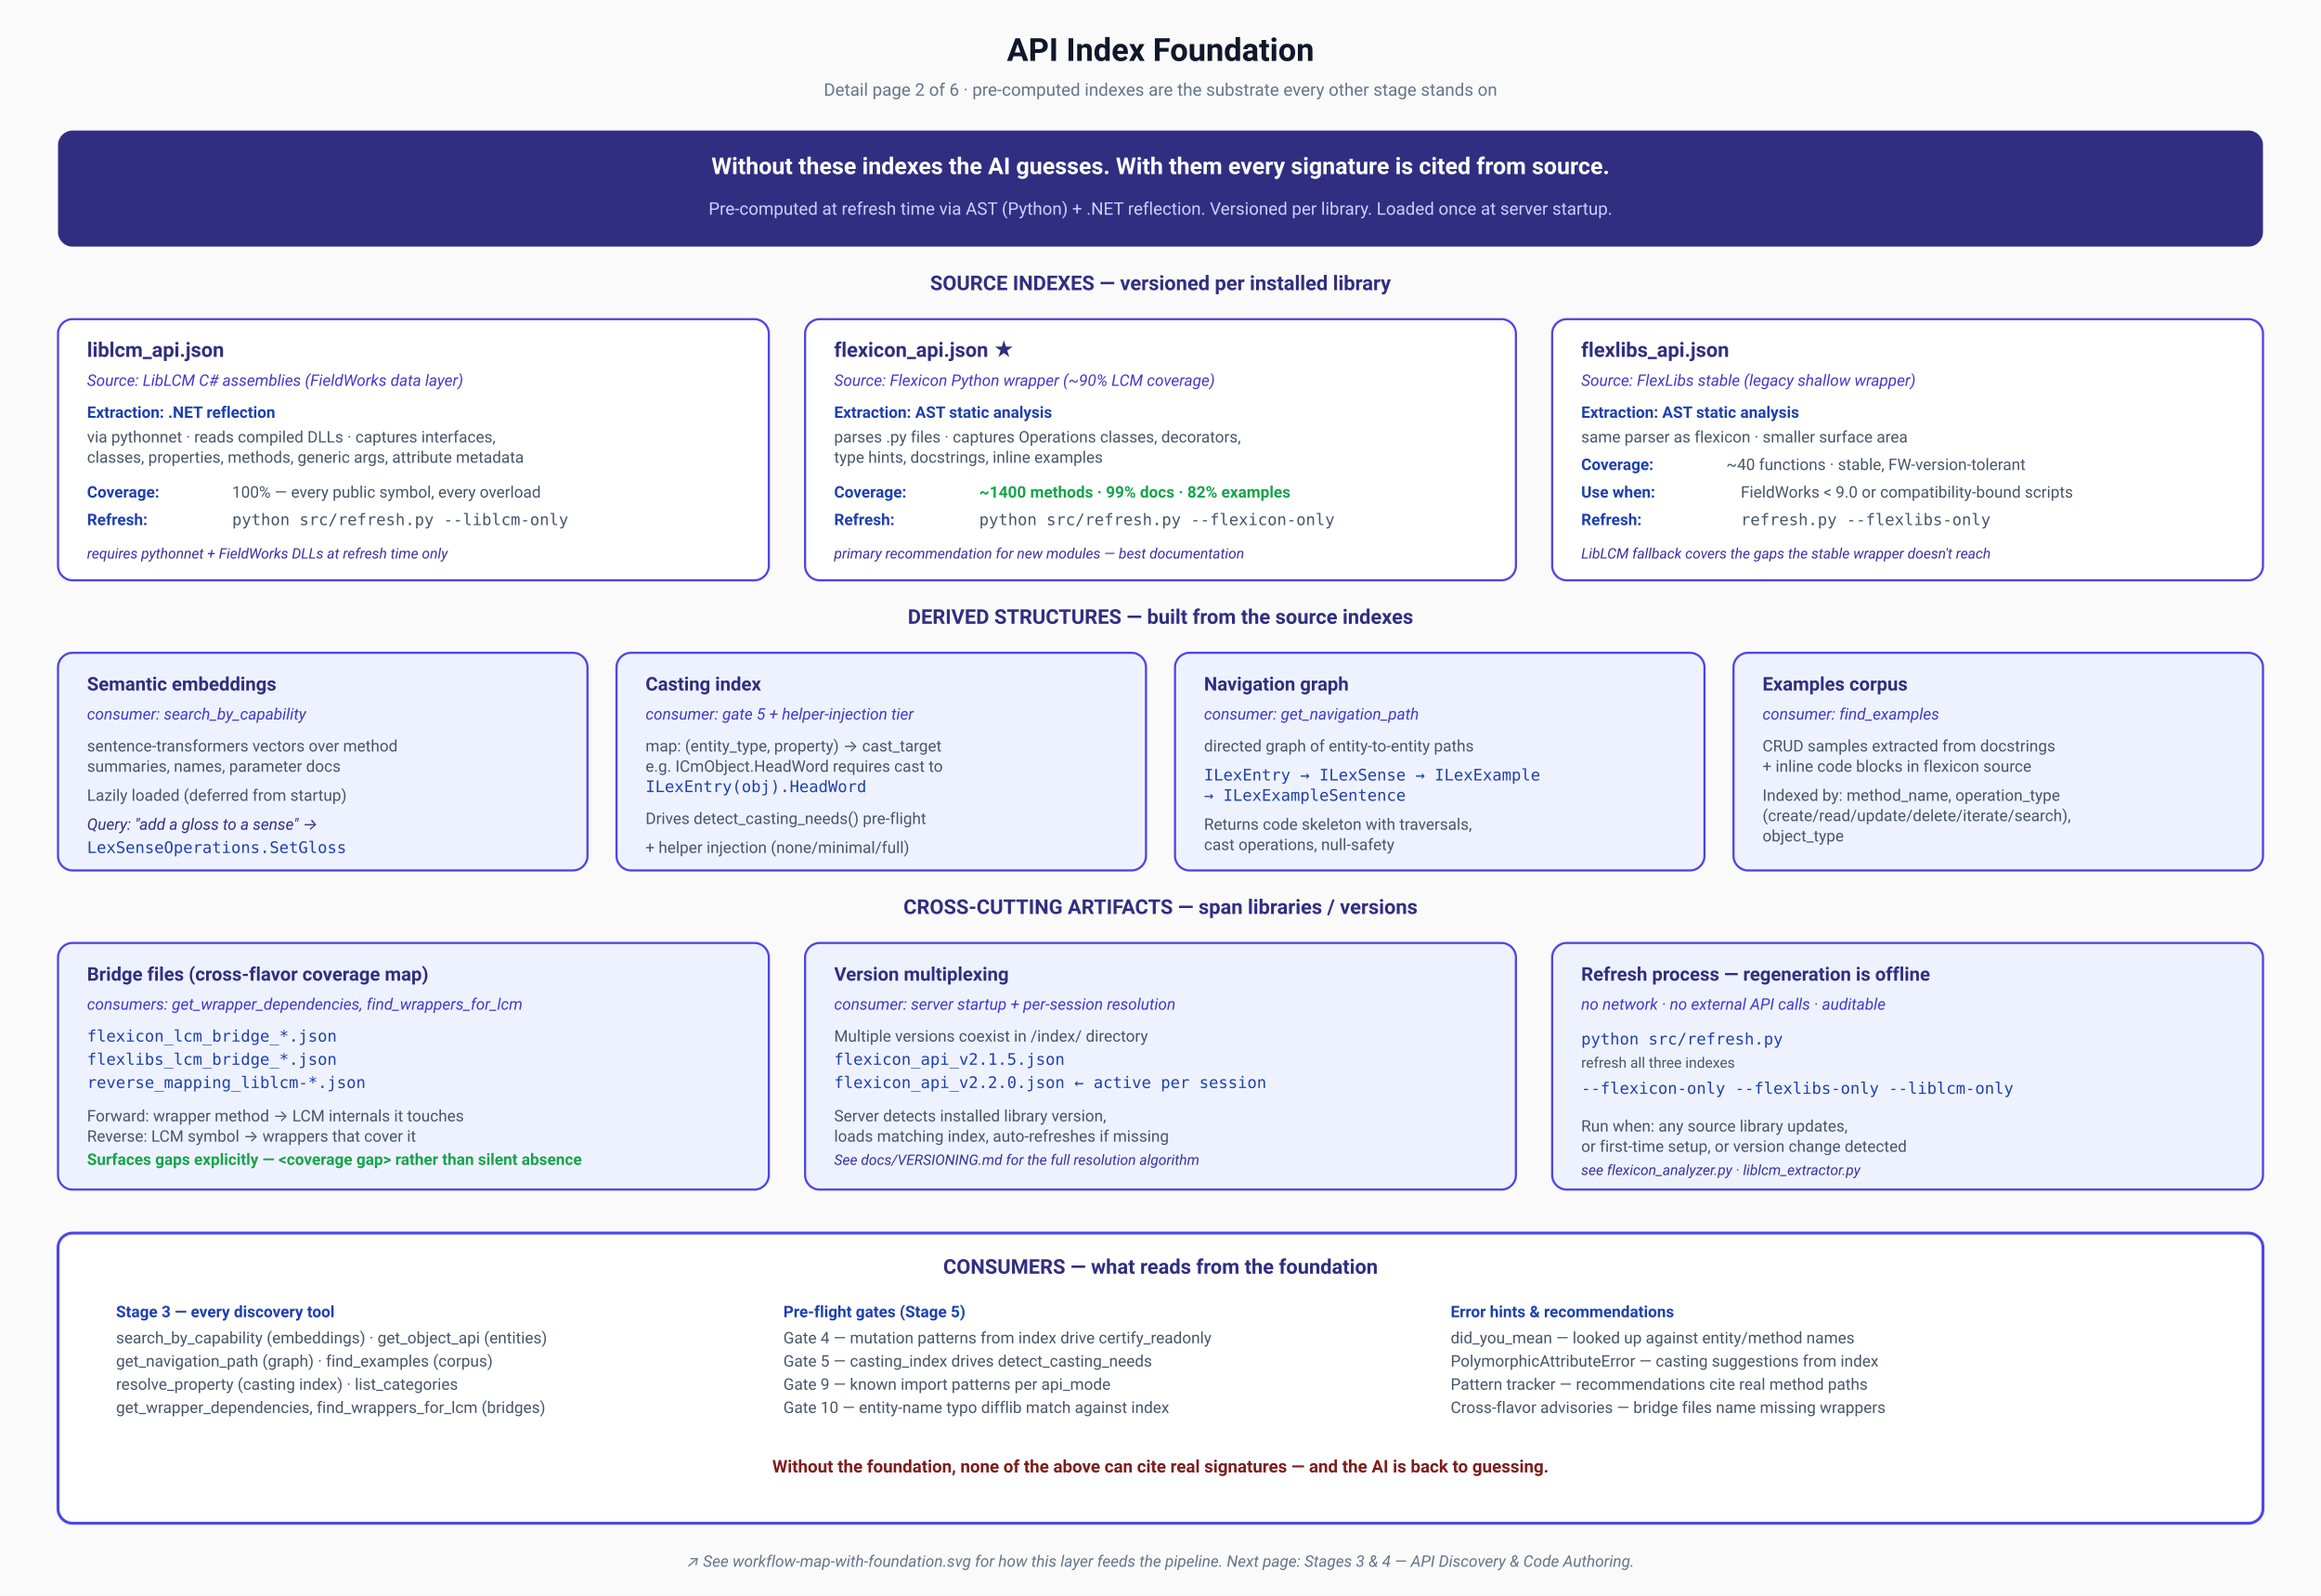
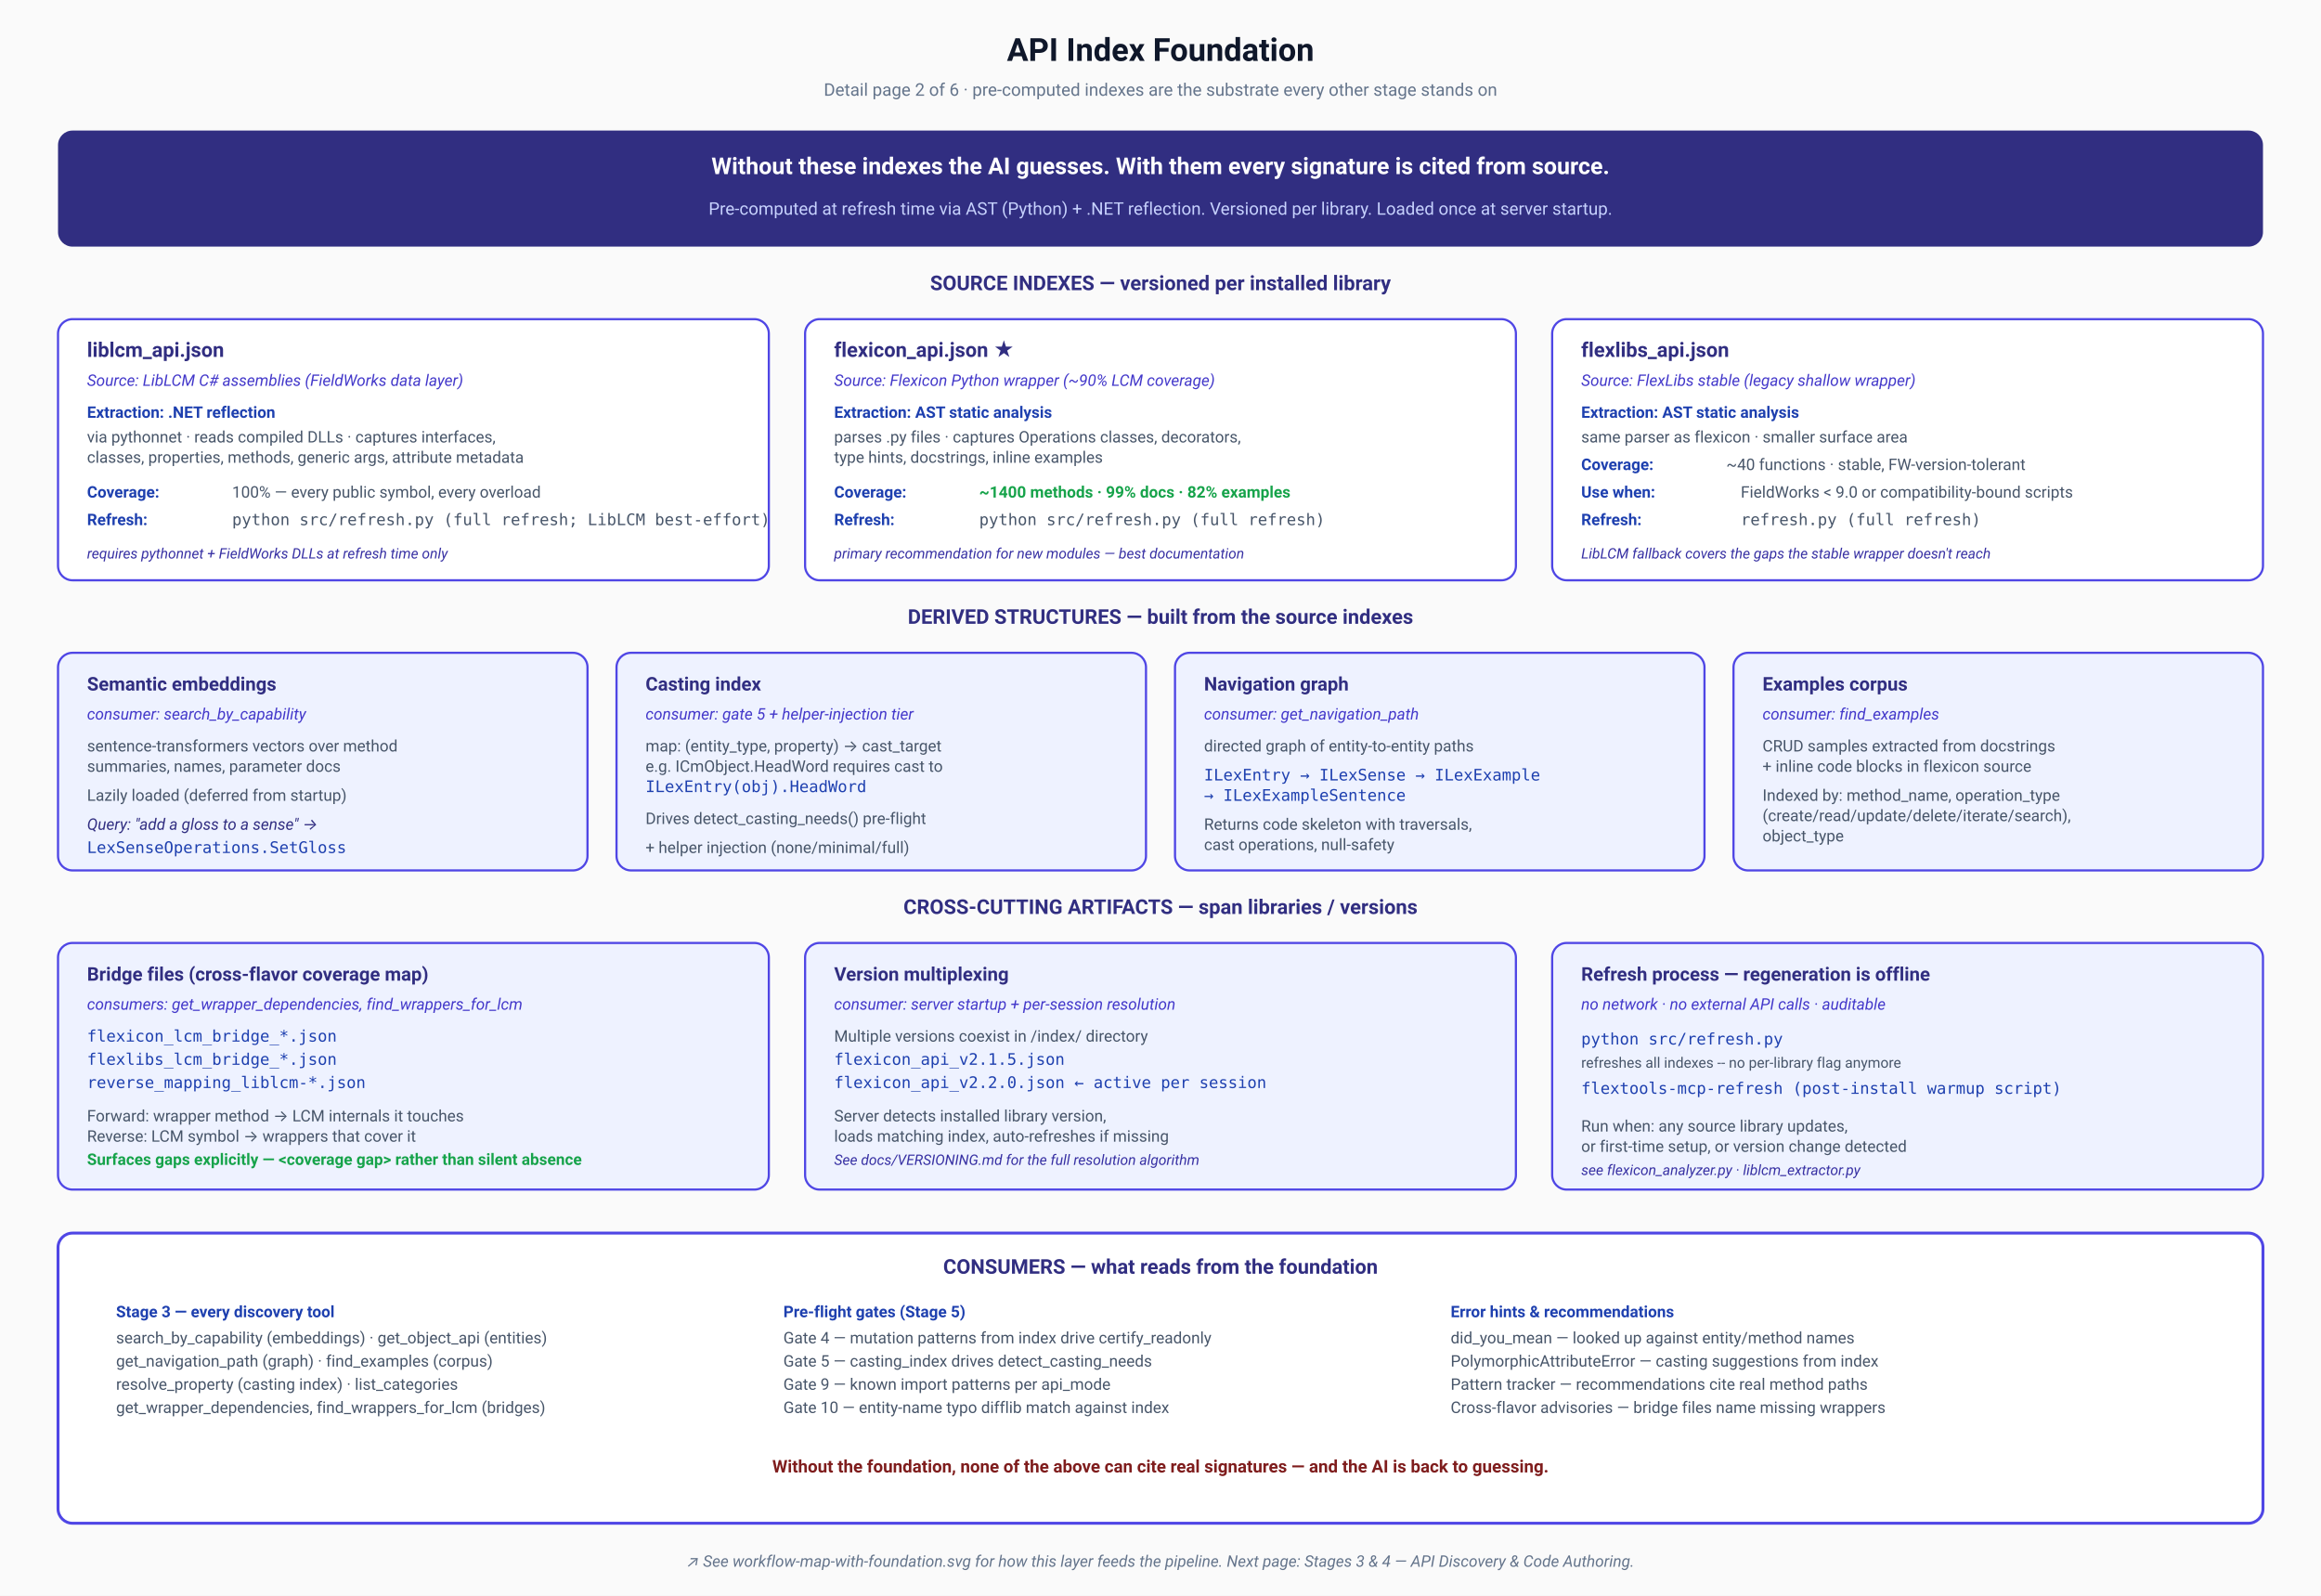
<svg xmlns="http://www.w3.org/2000/svg" viewBox="0 0 1600 1100" font-family="system-ui,-apple-system,Segoe UI,Roboto,sans-serif">
  <rect width="1600" height="1100" fill="#FAFAFA" />
  <defs>
    <marker id="arr" viewBox="0 0 10 10" refX="9" refY="5" markerWidth="7" markerHeight="7" orient="auto-start-reverse">
      <path d="M0,0 L10,5 L0,10 z" fill="#4F46E5" />
    </marker>
  </defs>
  <text x="800" y="42" text-anchor="middle" font-size="22" font-weight="700" fill="#0F172A">API Index Foundation</text>
  <text x="800" y="66" text-anchor="middle" font-size="12" fill="#64748B">Detail page 2 of 6 · pre-computed indexes are the substrate every other stage stands on</text>
  <rect x="40" y="90" width="1520" height="80" rx="10" fill="#312E81" />
  <text x="800" y="120" text-anchor="middle" font-size="16" font-weight="700" fill="white">Without these indexes the AI guesses. With them every signature is cited from source.</text>
  <text x="800" y="148" text-anchor="middle" font-size="12" fill="#C7D2FE">Pre-computed at refresh time via AST (Python) + .NET reflection. Versioned per library. Loaded once at server startup.</text>
  <text x="800" y="200" text-anchor="middle" font-size="14" font-weight="700" fill="#312E81">SOURCE INDEXES — versioned per installed library</text>
  <rect x="40" y="220" width="490" height="180" rx="10" fill="white" stroke="#4F46E5" stroke-width="1.5" />
  <text x="60" y="246" font-size="14" font-weight="700" fill="#312E81">liblcm_api.json</text>
  <text x="60" y="266" font-size="11" fill="#4338CA" font-style="italic">Source: LibLCM C# assemblies (FieldWorks data layer)</text>
  <text x="60" y="288" font-size="11" font-weight="700" fill="#1E40AF">Extraction: .NET reflection</text>
  <text x="60" y="305" font-size="11" fill="#475569">via pythonnet · reads compiled DLLs · captures interfaces,</text>
  <text x="60" y="319" font-size="11" fill="#475569">classes, properties, methods, generic args, attribute metadata</text>
  <text x="60" y="343" font-size="11" font-weight="700" fill="#1E40AF">Coverage:</text>
  <text x="160" y="343" font-size="11" fill="#475569">100% — every public symbol, every overload</text>
  <text x="60" y="362" font-size="11" font-weight="700" fill="#1E40AF">Refresh:</text>
-   <text x="160" y="362" font-size="11" font-family="ui-monospace,Consolas,monospace" fill="#475569">python src/refresh.py --liblcm-only</text>
+   <text x="160" y="362" font-size="11" font-family="ui-monospace,Consolas,monospace" fill="#475569">python src/refresh.py (full refresh; LibLCM best-effort)</text>
  <text x="60" y="385" font-size="10" font-style="italic" fill="#3730A3">requires pythonnet + FieldWorks DLLs at refresh time only</text>
  <rect x="555" y="220" width="490" height="180" rx="10" fill="white" stroke="#4F46E5" stroke-width="1.5" />
  <text x="575" y="246" font-size="14" font-weight="700" fill="#312E81">flexicon_api.json  ★</text>
  <text x="575" y="266" font-size="11" fill="#4338CA" font-style="italic">Source: Flexicon Python wrapper (~90% LCM coverage)</text>
  <text x="575" y="288" font-size="11" font-weight="700" fill="#1E40AF">Extraction: AST static analysis</text>
  <text x="575" y="305" font-size="11" fill="#475569">parses .py files · captures Operations classes, decorators,</text>
  <text x="575" y="319" font-size="11" fill="#475569">type hints, docstrings, inline examples</text>
  <text x="575" y="343" font-size="11" font-weight="700" fill="#1E40AF">Coverage:</text>
  <text x="675" y="343" font-size="11" font-weight="700" fill="#16A34A">~1400 methods · 99% docs · 82% examples</text>
  <text x="575" y="362" font-size="11" font-weight="700" fill="#1E40AF">Refresh:</text>
-   <text x="675" y="362" font-size="11" font-family="ui-monospace,Consolas,monospace" fill="#475569">python src/refresh.py --flexicon-only</text>
+   <text x="675" y="362" font-size="11" font-family="ui-monospace,Consolas,monospace" fill="#475569">python src/refresh.py (full refresh)</text>
  <text x="575" y="385" font-size="10" font-style="italic" fill="#3730A3">primary recommendation for new modules — best documentation</text>
  <rect x="1070" y="220" width="490" height="180" rx="10" fill="white" stroke="#4F46E5" stroke-width="1.5" />
  <text x="1090" y="246" font-size="14" font-weight="700" fill="#312E81">flexlibs_api.json</text>
  <text x="1090" y="266" font-size="11" fill="#4338CA" font-style="italic">Source: FlexLibs stable (legacy shallow wrapper)</text>
  <text x="1090" y="288" font-size="11" font-weight="700" fill="#1E40AF">Extraction: AST static analysis</text>
  <text x="1090" y="305" font-size="11" fill="#475569">same parser as flexicon · smaller surface area</text>
  <text x="1090" y="324" font-size="11" font-weight="700" fill="#1E40AF">Coverage:</text>
  <text x="1190" y="324" font-size="11" fill="#475569">~40 functions · stable, FW-version-tolerant</text>
  <text x="1090" y="343" font-size="11" font-weight="700" fill="#1E40AF">Use when:</text>
  <text x="1200" y="343" font-size="11" fill="#475569">FieldWorks &lt; 9.0 or compatibility-bound scripts</text>
  <text x="1090" y="362" font-size="11" font-weight="700" fill="#1E40AF">Refresh:</text>
-   <text x="1200" y="362" font-size="11" font-family="ui-monospace,Consolas,monospace" fill="#475569">refresh.py --flexlibs-only</text>
+   <text x="1200" y="362" font-size="11" font-family="ui-monospace,Consolas,monospace" fill="#475569">refresh.py (full refresh)</text>
  <text x="1090" y="385" font-size="10" font-style="italic" fill="#3730A3">LibLCM fallback covers the gaps the stable wrapper doesn't reach</text>
  <text x="800" y="430" text-anchor="middle" font-size="14" font-weight="700" fill="#312E81">DERIVED STRUCTURES — built from the source indexes</text>
  <rect x="40" y="450" width="365" height="150" rx="10" fill="#EEF2FF" stroke="#4F46E5" stroke-width="1.5" />
  <text x="60" y="476" font-size="13" font-weight="700" fill="#312E81">Semantic embeddings</text>
  <text x="60" y="496" font-size="11" fill="#4338CA" font-style="italic">consumer: search_by_capability</text>
  <text x="60" y="518" font-size="11" fill="#475569">sentence-transformers vectors over method</text>
  <text x="60" y="532" font-size="11" fill="#475569">summaries, names, parameter docs</text>
  <text x="60" y="552" font-size="11" fill="#475569">Lazily loaded (deferred from startup)</text>
  <text x="60" y="572" font-size="11" font-style="italic" fill="#312E81">Query: "add a gloss to a sense" →</text>
  <text x="60" y="588" font-size="11" font-family="ui-monospace,Consolas,monospace" fill="#1E40AF">LexSenseOperations.SetGloss</text>
  <rect x="425" y="450" width="365" height="150" rx="10" fill="#EEF2FF" stroke="#4F46E5" stroke-width="1.5" />
  <text x="445" y="476" font-size="13" font-weight="700" fill="#312E81">Casting index</text>
  <text x="445" y="496" font-size="11" fill="#4338CA" font-style="italic">consumer: gate 5 + helper-injection tier</text>
  <text x="445" y="518" font-size="11" fill="#475569">map: (entity_type, property) → cast_target</text>
  <text x="445" y="532" font-size="11" fill="#475569">e.g. ICmObject.HeadWord requires cast to</text>
  <text x="445" y="546" font-size="11" font-family="ui-monospace,Consolas,monospace" fill="#1E40AF">ILexEntry(obj).HeadWord</text>
  <text x="445" y="568" font-size="11" fill="#475569">Drives detect_casting_needs() pre-flight</text>
  <text x="445" y="588" font-size="11" fill="#475569">+ helper injection (none/minimal/full)</text>
  <rect x="810" y="450" width="365" height="150" rx="10" fill="#EEF2FF" stroke="#4F46E5" stroke-width="1.5" />
  <text x="830" y="476" font-size="13" font-weight="700" fill="#312E81">Navigation graph</text>
  <text x="830" y="496" font-size="11" fill="#4338CA" font-style="italic">consumer: get_navigation_path</text>
  <text x="830" y="518" font-size="11" fill="#475569">directed graph of entity-to-entity paths</text>
  <text x="830" y="538" font-size="11" font-family="ui-monospace,Consolas,monospace" fill="#1E40AF">ILexEntry → ILexSense → ILexExample</text>
  <text x="830" y="552" font-size="11" font-family="ui-monospace,Consolas,monospace" fill="#1E40AF">  → ILexExampleSentence</text>
  <text x="830" y="572" font-size="11" fill="#475569">Returns code skeleton with traversals,</text>
  <text x="830" y="586" font-size="11" fill="#475569">cast operations, null-safety</text>
  <rect x="1195" y="450" width="365" height="150" rx="10" fill="#EEF2FF" stroke="#4F46E5" stroke-width="1.5" />
  <text x="1215" y="476" font-size="13" font-weight="700" fill="#312E81">Examples corpus</text>
  <text x="1215" y="496" font-size="11" fill="#4338CA" font-style="italic">consumer: find_examples</text>
  <text x="1215" y="518" font-size="11" fill="#475569">CRUD samples extracted from docstrings</text>
  <text x="1215" y="532" font-size="11" fill="#475569">+ inline code blocks in flexicon source</text>
  <text x="1215" y="552" font-size="11" fill="#475569">Indexed by: method_name, operation_type</text>
  <text x="1215" y="566" font-size="11" fill="#475569">(create/read/update/delete/iterate/search),</text>
  <text x="1215" y="580" font-size="11" fill="#475569">object_type</text>
  <text x="800" y="630" text-anchor="middle" font-size="14" font-weight="700" fill="#312E81">CROSS-CUTTING ARTIFACTS — span libraries / versions</text>
  <rect x="40" y="650" width="490" height="170" rx="10" fill="#EEF2FF" stroke="#4F46E5" stroke-width="1.5" />
  <text x="60" y="676" font-size="13" font-weight="700" fill="#312E81">Bridge files (cross-flavor coverage map)</text>
  <text x="60" y="696" font-size="11" fill="#4338CA" font-style="italic">consumers: get_wrapper_dependencies, find_wrappers_for_lcm</text>
  <text x="60" y="718" font-size="11" font-family="ui-monospace,Consolas,monospace" fill="#1E40AF">flexicon_lcm_bridge_*.json</text>
  <text x="60" y="734" font-size="11" font-family="ui-monospace,Consolas,monospace" fill="#1E40AF">flexlibs_lcm_bridge_*.json</text>
  <text x="60" y="750" font-size="11" font-family="ui-monospace,Consolas,monospace" fill="#1E40AF">reverse_mapping_liblcm-*.json</text>
  <text x="60" y="773" font-size="11" fill="#475569">Forward: wrapper method → LCM internals it touches</text>
  <text x="60" y="787" font-size="11" fill="#475569">Reverse: LCM symbol → wrappers that cover it</text>
  <text x="60" y="803" font-size="11" font-weight="700" fill="#16A34A">Surfaces gaps explicitly — &lt;coverage gap&gt; rather than silent absence</text>
  <rect x="555" y="650" width="490" height="170" rx="10" fill="#EEF2FF" stroke="#4F46E5" stroke-width="1.5" />
  <text x="575" y="676" font-size="13" font-weight="700" fill="#312E81">Version multiplexing</text>
  <text x="575" y="696" font-size="11" fill="#4338CA" font-style="italic">consumer: server startup + per-session resolution</text>
  <text x="575" y="718" font-size="11" fill="#475569">Multiple versions coexist in /index/ directory</text>
  <text x="575" y="734" font-size="11" font-family="ui-monospace,Consolas,monospace" fill="#1E40AF">flexicon_api_v2.1.5.json</text>
  <text x="575" y="750" font-size="11" font-family="ui-monospace,Consolas,monospace" fill="#1E40AF">flexicon_api_v2.2.0.json   ← active per session</text>
  <text x="575" y="773" font-size="11" fill="#475569">Server detects installed library version,</text>
  <text x="575" y="787" font-size="11" fill="#475569">loads matching index, auto-refreshes if missing</text>
  <text x="575" y="803" font-size="10" font-style="italic" fill="#3730A3">See docs/VERSIONING.md for the full resolution algorithm</text>
  <rect x="1070" y="650" width="490" height="170" rx="10" fill="#EEF2FF" stroke="#4F46E5" stroke-width="1.5" />
  <text x="1090" y="676" font-size="13" font-weight="700" fill="#312E81">Refresh process — regeneration is offline</text>
  <text x="1090" y="696" font-size="11" fill="#4338CA" font-style="italic">no network · no external API calls · auditable</text>
  <text x="1090" y="720" font-size="11" font-family="ui-monospace,Consolas,monospace" fill="#1E40AF">python src/refresh.py</text>
-   <text x="1090" y="736" font-size="10" fill="#475569">  refresh all three indexes</text>
-   <text x="1090" y="754" font-size="11" font-family="ui-monospace,Consolas,monospace" fill="#1E40AF">  --flexicon-only   --flexlibs-only   --liblcm-only</text>
+   <text x="1090" y="736" font-size="10" fill="#475569">  refreshes all indexes -- no per-library flag anymore</text>
+   <text x="1090" y="754" font-size="11" font-family="ui-monospace,Consolas,monospace" fill="#1E40AF">  flextools-mcp-refresh  (post-install warmup script)</text>
  <text x="1090" y="780" font-size="11" fill="#475569">Run when: any source library updates,</text>
  <text x="1090" y="794" font-size="11" fill="#475569">or first-time setup, or version change detected</text>
  <text x="1090" y="810" font-size="10" font-style="italic" fill="#3730A3">see flexicon_analyzer.py · liblcm_extractor.py</text>
  <rect x="40" y="850" width="1520" height="200" rx="10" fill="white" stroke="#4F46E5" stroke-width="2" />
  <text x="800" y="878" text-anchor="middle" font-size="14" font-weight="700" fill="#312E81">CONSUMERS — what reads from the foundation</text>
  <g font-size="11" fill="#312E81">
    <text x="80" y="908" font-weight="700" fill="#1E40AF">Stage 3 — every discovery tool</text>
    <text x="80" y="926" fill="#475569">search_by_capability (embeddings) · get_object_api (entities)</text>
    <text x="80" y="942" fill="#475569">get_navigation_path (graph) · find_examples (corpus)</text>
    <text x="80" y="958" fill="#475569">resolve_property (casting index) · list_categories</text>
    <text x="80" y="974" fill="#475569">get_wrapper_dependencies, find_wrappers_for_lcm (bridges)</text>
    <text x="540" y="908" font-weight="700" fill="#1E40AF">Pre-flight gates (Stage 5)</text>
    <text x="540" y="926" fill="#475569">Gate 4 — mutation patterns from index drive certify_readonly</text>
    <text x="540" y="942" fill="#475569">Gate 5 — casting_index drives detect_casting_needs</text>
    <text x="540" y="958" fill="#475569">Gate 9 — known import patterns per api_mode</text>
    <text x="540" y="974" fill="#475569">Gate 10 — entity-name typo difflib match against index</text>
    <text x="1000" y="908" font-weight="700" fill="#1E40AF">Error hints &amp; recommendations</text>
    <text x="1000" y="926" fill="#475569">did_you_mean — looked up against entity/method names</text>
    <text x="1000" y="942" fill="#475569">PolymorphicAttributeError — casting suggestions from index</text>
    <text x="1000" y="958" fill="#475569">Pattern tracker — recommendations cite real method paths</text>
    <text x="1000" y="974" fill="#475569">Cross-flavor advisories — bridge files name missing wrappers</text>
  </g>
  <text x="800" y="1015" text-anchor="middle" font-size="12" font-weight="700" fill="#7F1D1D">Without the foundation, none of the above can cite real signatures — and the AI is back to guessing.</text>
  <text x="800" y="1080" text-anchor="middle" font-size="11" fill="#64748B" font-style="italic">↗ See workflow-map-with-foundation.svg for how this layer feeds the pipeline. Next page: Stages 3 &amp; 4 — API Discovery &amp; Code Authoring.</text>
</svg>
